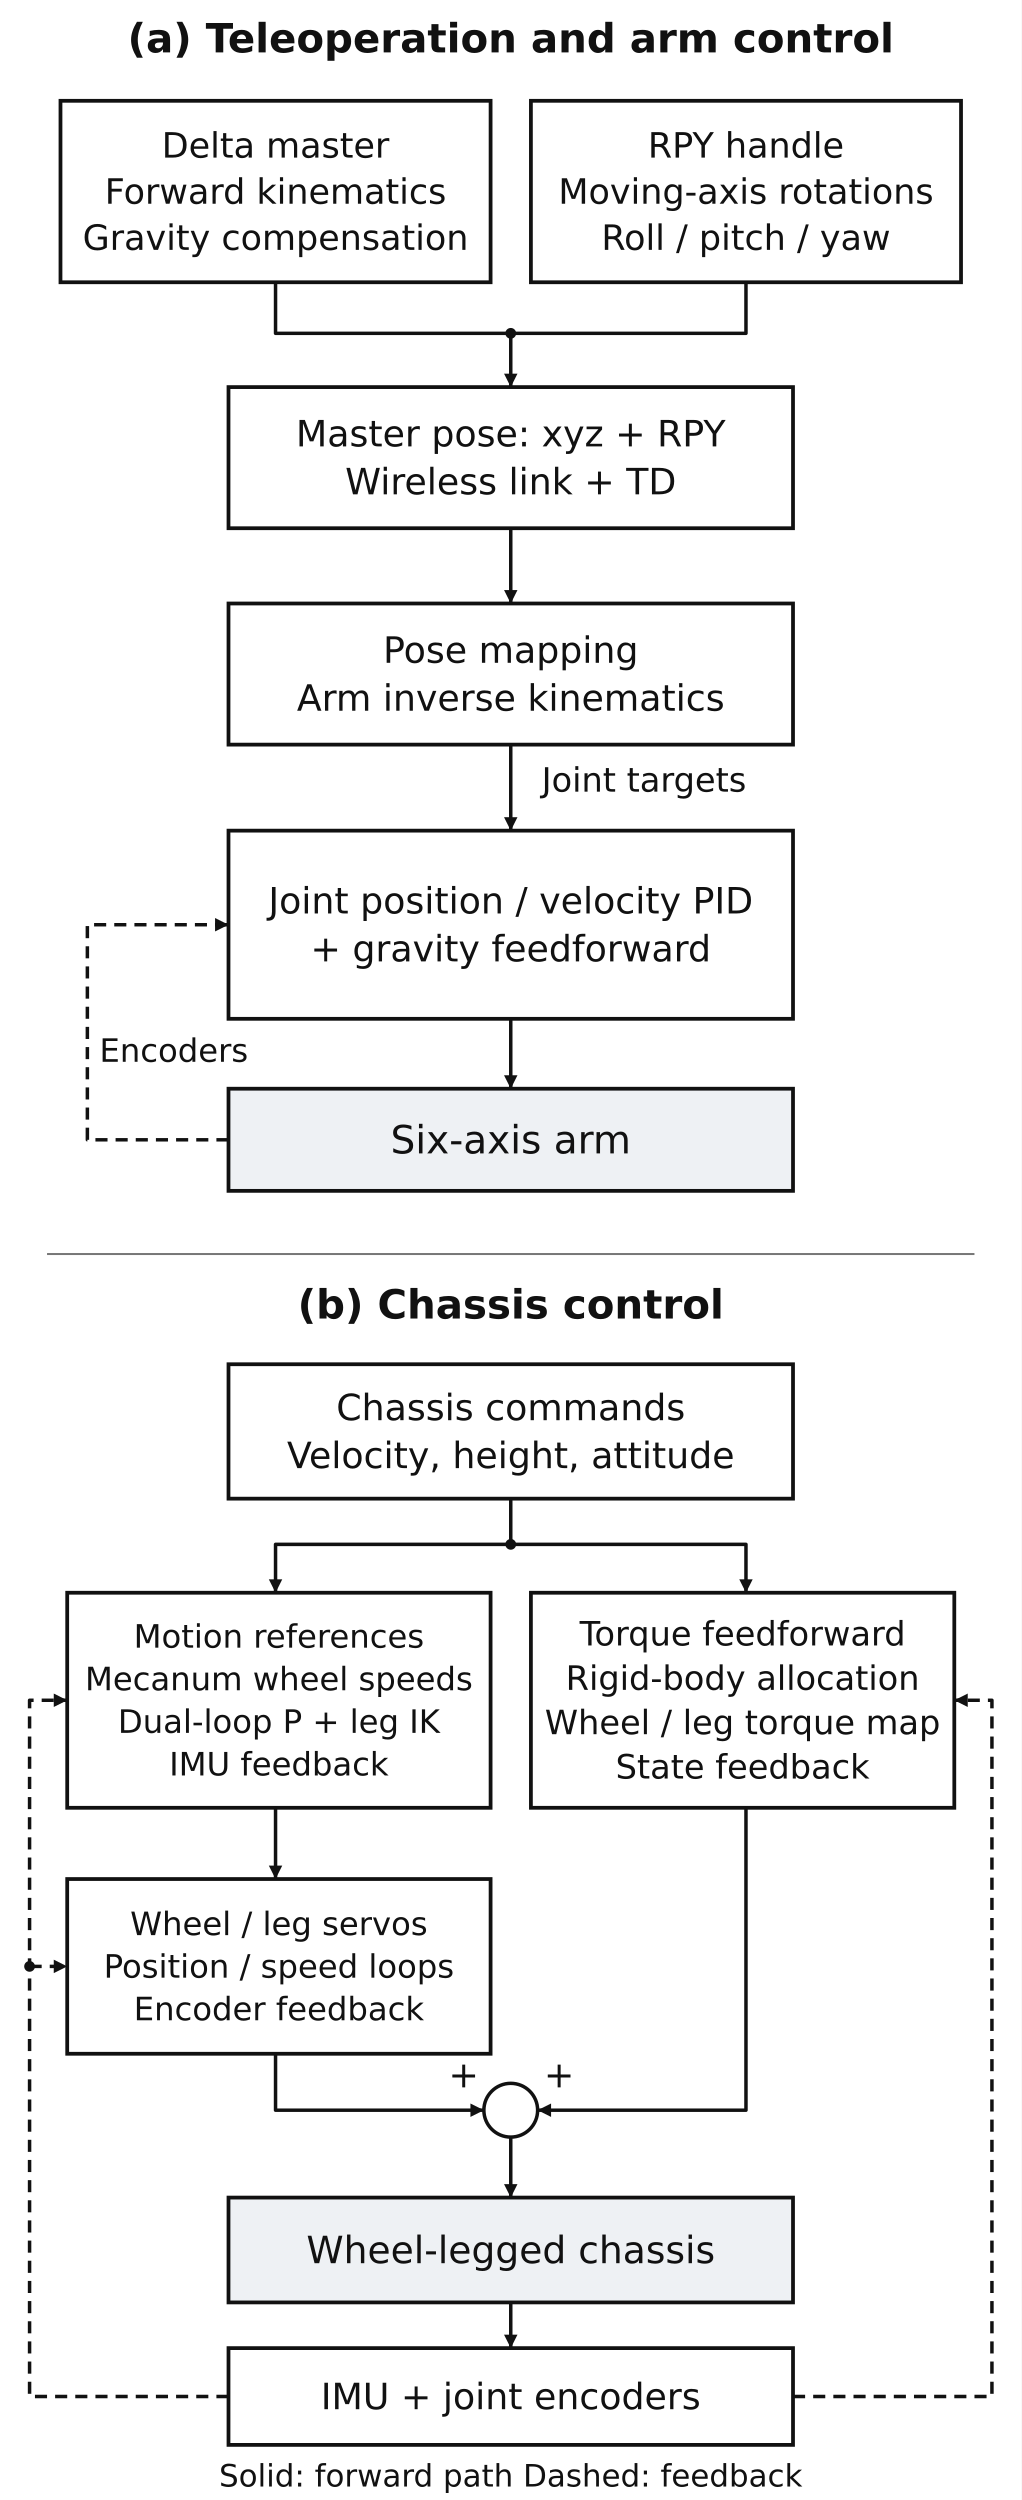
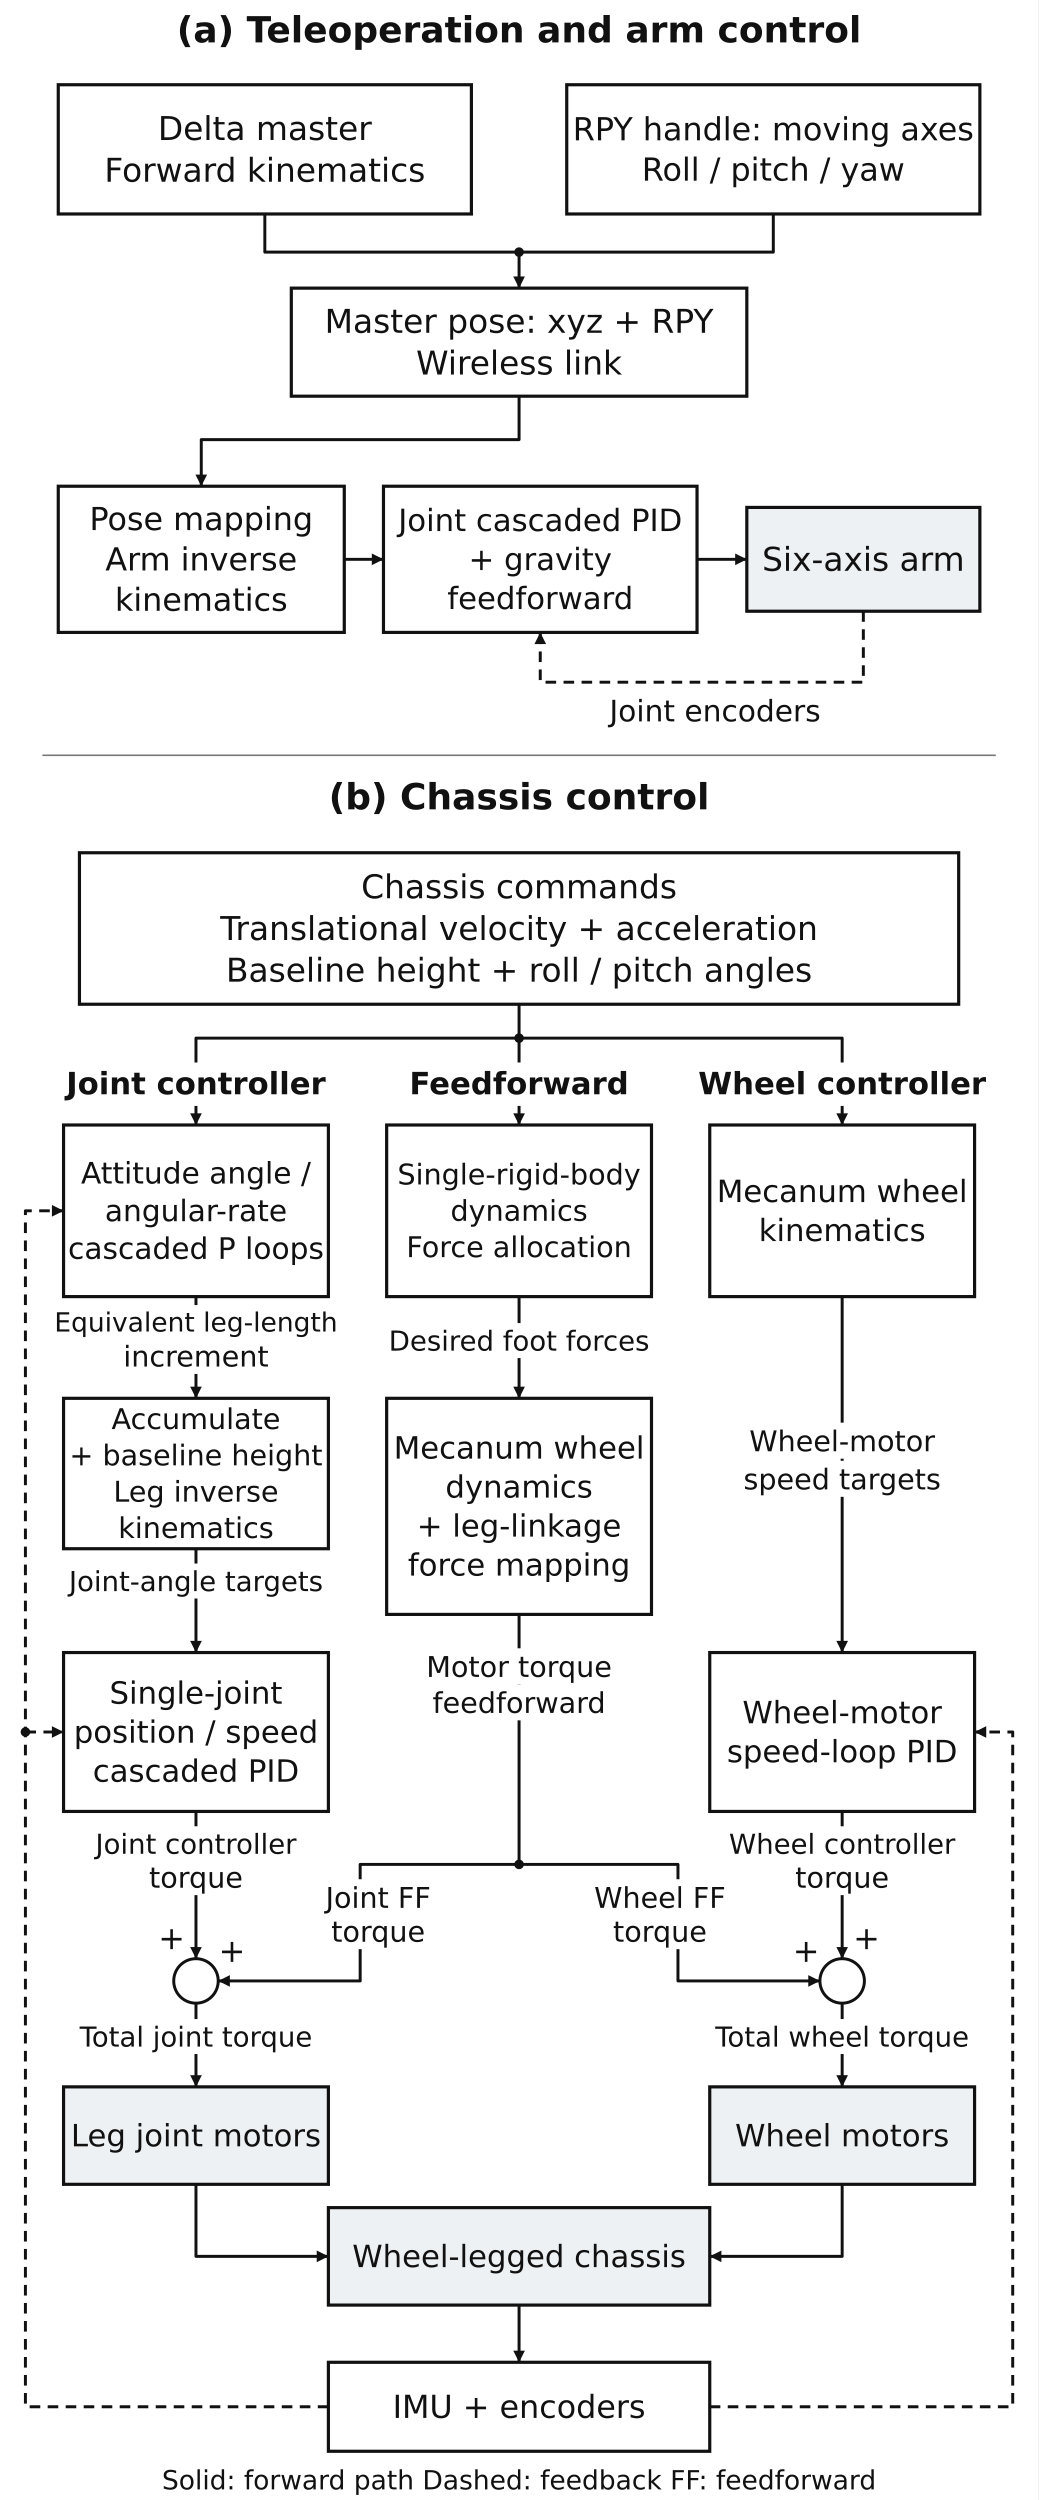
- <svg xmlns="http://www.w3.org/2000/svg" width="760" height="1860" viewBox="0 0 760 1860">
+ <svg xmlns="http://www.w3.org/2000/svg" width="980" height="2360" viewBox="0 0 980 2360">
  <defs>
-     <marker id="arrow" markerWidth="11" markerHeight="10" refX="10" refY="5" orient="auto" markerUnits="userSpaceOnUse">
-       <path d="M0,0 L10,5 L0,10 Z" fill="#111" />
+     <marker id="arrow" markerWidth="12" markerHeight="11" refX="11" refY="5.5" orient="auto" markerUnits="userSpaceOnUse">
+       <path d="M0,0 L11,5.5 L0,11 Z" fill="#111" />
    </marker>
  </defs>
-   <rect width="760" height="1860" fill="white" />
+   <rect width="980" height="2360" fill="white" />
  <g font-family="DejaVu Sans, sans-serif" fill="#111">
-     <text x="380" y="39" text-anchor="middle" font-size="30" font-weight="bold">(a) Teleoperation and arm control</text>
-     <rect x="45" y="75" width="320" height="135" fill="white" stroke="#111" stroke-width="2.8" />
-     <text x="205.0" y="117.28" text-anchor="middle" font-size="26" font-weight="normal">Delta master</text>
-     <text x="205.0" y="151.6" text-anchor="middle" font-size="26" font-weight="normal">Forward kinematics</text>
-     <text x="205.0" y="185.92" text-anchor="middle" font-size="26" font-weight="normal">Gravity compensation</text>
-     <rect x="395" y="75" width="320" height="135" fill="white" stroke="#111" stroke-width="2.8" />
-     <text x="555.0" y="117.28" text-anchor="middle" font-size="26" font-weight="normal">RPY handle</text>
-     <text x="555.0" y="151.6" text-anchor="middle" font-size="26" font-weight="normal">Moving-axis rotations</text>
-     <text x="555.0" y="185.92" text-anchor="middle" font-size="26" font-weight="normal">Roll / pitch / yaw</text>
-     <polyline points="205,210 205,248 380,248" fill="none" stroke="#111" stroke-width="2.6" stroke-linejoin="round" />
-     <polyline points="555,210 555,248 380,248" fill="none" stroke="#111" stroke-width="2.6" stroke-linejoin="round" />
-     <circle cx="380" cy="248" r="4" fill="#111" />
-     <polyline points="380,248 380,288" fill="none" stroke="#111" stroke-width="2.6" stroke-linejoin="round" marker-end="url(#arrow)" />
-     <rect x="170" y="288" width="420" height="105" fill="white" stroke="#111" stroke-width="2.8" />
-     <text x="380.0" y="332.13" text-anchor="middle" font-size="27" font-weight="normal">Master pose: xyz + RPY</text>
-     <text x="380.0" y="367.77" text-anchor="middle" font-size="27" font-weight="normal">Wireless link + TD</text>
-     <polyline points="380,393 380,449" fill="none" stroke="#111" stroke-width="2.6" stroke-linejoin="round" marker-end="url(#arrow)" />
-     <rect x="170" y="449" width="420" height="105" fill="white" stroke="#111" stroke-width="2.8" />
-     <text x="380.0" y="493.13" text-anchor="middle" font-size="27" font-weight="normal">Pose mapping</text>
-     <text x="380.0" y="528.77" text-anchor="middle" font-size="27" font-weight="normal">Arm inverse kinematics</text>
-     <text x="403" y="589" text-anchor="start" font-size="25" font-weight="normal">Joint targets</text>
-     <polyline points="380,554 380,618" fill="none" stroke="#111" stroke-width="2.6" stroke-linejoin="round" marker-end="url(#arrow)" />
-     <rect x="170" y="618" width="420" height="140" fill="white" stroke="#111" stroke-width="2.8" />
-     <text x="380.0" y="679.63" text-anchor="middle" font-size="27" font-weight="normal">Joint position / velocity PID</text>
-     <text x="380.0" y="715.27" text-anchor="middle" font-size="27" font-weight="normal">+ gravity feedforward</text>
-     <polyline points="380,758 380,810" fill="none" stroke="#111" stroke-width="2.6" stroke-linejoin="round" marker-end="url(#arrow)" />
-     <rect x="170" y="810" width="420" height="76" fill="#eef1f4" stroke="#111" stroke-width="2.8" />
-     <text x="380.0" y="858.15" text-anchor="middle" font-size="29" font-weight="normal">Six-axis arm</text>
-     <polyline points="170,848 65,848 65,688 170,688" fill="none" stroke="#111" stroke-width="2.6" stroke-linejoin="round" stroke-dasharray="9 6" marker-end="url(#arrow)" />
-     <text x="74" y="790" text-anchor="start" font-size="24" font-weight="normal">Encoders</text>
-     <line x1="35" y1="933" x2="725" y2="933" stroke="#777" stroke-width="1.5" />
-     <text x="380" y="981" text-anchor="middle" font-size="30" font-weight="bold">(b) Chassis control</text>
-     <rect x="170" y="1015" width="420" height="100" fill="white" stroke="#111" stroke-width="2.8" />
-     <text x="380.0" y="1056.63" text-anchor="middle" font-size="27" font-weight="normal">Chassis commands</text>
-     <text x="380.0" y="1092.27" text-anchor="middle" font-size="27" font-weight="normal">Velocity, height, attitude</text>
-     <polyline points="380,1115 380,1149" fill="none" stroke="#111" stroke-width="2.6" stroke-linejoin="round" />
-     <circle cx="380" cy="1149" r="4" fill="#111" />
-     <polyline points="380,1149 205,1149 205,1185" fill="none" stroke="#111" stroke-width="2.6" stroke-linejoin="round" marker-end="url(#arrow)" />
-     <polyline points="380,1149 555,1149 555,1185" fill="none" stroke="#111" stroke-width="2.6" stroke-linejoin="round" marker-end="url(#arrow)" />
-     <rect x="50" y="1185" width="315" height="160" fill="white" stroke="#111" stroke-width="2.8" />
-     <text x="207.5" y="1225.88" text-anchor="middle" font-size="24" font-weight="normal">Motion references</text>
-     <text x="207.5" y="1257.56" text-anchor="middle" font-size="24" font-weight="normal">Mecanum wheel speeds</text>
-     <text x="207.5" y="1289.24" text-anchor="middle" font-size="24" font-weight="normal">Dual-loop P + leg IK</text>
-     <text x="207.5" y="1320.92" text-anchor="middle" font-size="24" font-weight="normal">IMU feedback</text>
-     <rect x="395" y="1185" width="315" height="160" fill="white" stroke="#111" stroke-width="2.8" />
-     <text x="552.5" y="1224.25" text-anchor="middle" font-size="25" font-weight="normal">Torque feedforward</text>
-     <text x="552.5" y="1257.25" text-anchor="middle" font-size="25" font-weight="normal">Rigid-body allocation</text>
-     <text x="552.5" y="1290.25" text-anchor="middle" font-size="25" font-weight="normal">Wheel / leg torque map</text>
-     <text x="552.5" y="1323.25" text-anchor="middle" font-size="25" font-weight="normal">State feedback</text>
-     <polyline points="205,1345 205,1398" fill="none" stroke="#111" stroke-width="2.6" stroke-linejoin="round" marker-end="url(#arrow)" />
-     <rect x="50" y="1398" width="315" height="130" fill="white" stroke="#111" stroke-width="2.8" />
-     <text x="207.5" y="1439.72" text-anchor="middle" font-size="24" font-weight="normal">Wheel / leg servos</text>
-     <text x="207.5" y="1471.4" text-anchor="middle" font-size="24" font-weight="normal">Position / speed loops</text>
-     <text x="207.5" y="1503.08" text-anchor="middle" font-size="24" font-weight="normal">Encoder feedback</text>
-     <polyline points="205,1528 205,1570 360,1570" fill="none" stroke="#111" stroke-width="2.6" stroke-linejoin="round" marker-end="url(#arrow)" />
-     <polyline points="555,1345 555,1570 400,1570" fill="none" stroke="#111" stroke-width="2.6" stroke-linejoin="round" marker-end="url(#arrow)" />
-     <circle cx="380" cy="1570" r="20" fill="white" stroke="#111" stroke-width="2.6" />
-     <text x="345" y="1553" text-anchor="middle" font-size="27" font-weight="normal">+</text>
-     <text x="416" y="1553" text-anchor="middle" font-size="27" font-weight="normal">+</text>
-     <polyline points="380,1590 380,1635" fill="none" stroke="#111" stroke-width="2.6" stroke-linejoin="round" marker-end="url(#arrow)" />
-     <rect x="170" y="1635" width="420" height="78" fill="#eef1f4" stroke="#111" stroke-width="2.8" />
-     <text x="380.0" y="1683.8" text-anchor="middle" font-size="28" font-weight="normal">Wheel-legged chassis</text>
-     <polyline points="380,1713 380,1747" fill="none" stroke="#111" stroke-width="2.6" stroke-linejoin="round" marker-end="url(#arrow)" />
-     <rect x="170" y="1747" width="420" height="72" fill="white" stroke="#111" stroke-width="2.8" />
-     <text x="380.0" y="1792.45" text-anchor="middle" font-size="27" font-weight="normal">IMU + joint encoders</text>
-     <polyline points="170,1783 22,1783 22,1265 50,1265" fill="none" stroke="#111" stroke-width="2.6" stroke-linejoin="round" stroke-dasharray="9 6" marker-end="url(#arrow)" />
-     <polyline points="22,1463 50,1463" fill="none" stroke="#111" stroke-width="2.6" stroke-linejoin="round" stroke-dasharray="9 6" marker-end="url(#arrow)" />
-     <circle cx="22" cy="1463" r="4" fill="#111" />
-     <polyline points="590,1783 738,1783 738,1265 710,1265" fill="none" stroke="#111" stroke-width="2.6" stroke-linejoin="round" stroke-dasharray="9 6" marker-end="url(#arrow)" />
-     <text x="380" y="1850" text-anchor="middle" font-size="23" font-weight="normal">Solid: forward path     Dashed: feedback</text>
+     <text x="490" y="40" text-anchor="middle" font-size="34" font-weight="bold">(a) Teleoperation and arm control</text>
+     <rect x="55" y="80" width="390" height="122" fill="white" stroke="#111" stroke-width="3" />
+     <text x="250.0" y="132.165" text-anchor="middle" font-size="31" font-weight="normal">Delta master</text>
+     <text x="250.0" y="171.535" text-anchor="middle" font-size="31" font-weight="normal">Forward kinematics</text>
+     <rect x="535" y="80" width="390" height="122" fill="white" stroke="#111" stroke-width="3" />
+     <text x="730.0" y="132.45" text-anchor="middle" font-size="30" font-weight="normal">RPY handle: moving axes</text>
+     <text x="730.0" y="170.55" text-anchor="middle" font-size="30" font-weight="normal">Roll / pitch / yaw</text>
+     <polyline points="250,202 250,238 490,238" fill="none" stroke="#111" stroke-width="2.8" stroke-linejoin="round" />
+     <polyline points="730,202 730,238 490,238" fill="none" stroke="#111" stroke-width="2.8" stroke-linejoin="round" />
+     <circle cx="490" cy="238" r="4.5" fill="#111" />
+     <polyline points="490,238 490,272" fill="none" stroke="#111" stroke-width="2.8" stroke-linejoin="round" marker-end="url(#arrow)" />
+     <rect x="275" y="272" width="430" height="102" fill="white" stroke="#111" stroke-width="3" />
+     <text x="490.0" y="314.165" text-anchor="middle" font-size="31" font-weight="normal">Master pose: xyz + RPY</text>
+     <text x="490.0" y="353.535" text-anchor="middle" font-size="31" font-weight="normal">Wireless link</text>
+     <polyline points="490,374 490,415 190,415 190,459" fill="none" stroke="#111" stroke-width="2.8" stroke-linejoin="round" marker-end="url(#arrow)" />
+     <rect x="55" y="459" width="270" height="138" fill="white" stroke="#111" stroke-width="3" />
+     <text x="190.0" y="500.4" text-anchor="middle" font-size="30" font-weight="normal">Pose mapping</text>
+     <text x="190.0" y="538.5" text-anchor="middle" font-size="30" font-weight="normal">Arm inverse</text>
+     <text x="190.0" y="576.6" text-anchor="middle" font-size="30" font-weight="normal">kinematics</text>
+     <polyline points="325,528 362,528" fill="none" stroke="#111" stroke-width="2.8" stroke-linejoin="round" marker-end="url(#arrow)" />
+     <rect x="362" y="459" width="296" height="138" fill="white" stroke="#111" stroke-width="3" />
+     <text x="510.0" y="501.32" text-anchor="middle" font-size="29" font-weight="normal">Joint cascaded PID</text>
+     <text x="510.0" y="538.15" text-anchor="middle" font-size="29" font-weight="normal">+ gravity</text>
+     <text x="510.0" y="574.98" text-anchor="middle" font-size="29" font-weight="normal">feedforward</text>
+     <polyline points="658,528 705,528" fill="none" stroke="#111" stroke-width="2.8" stroke-linejoin="round" marker-end="url(#arrow)" />
+     <rect x="705" y="479" width="220" height="98" fill="#eef1f4" stroke="#111" stroke-width="3" />
+     <text x="815.0" y="538.85" text-anchor="middle" font-size="31" font-weight="normal">Six-axis arm</text>
+     <polyline points="815,577 815,644 510,644 510,597" fill="none" stroke="#111" stroke-width="2.8" stroke-linejoin="round" stroke-dasharray="10 7" marker-end="url(#arrow)" />
+     <text x="675" y="681" text-anchor="middle" font-size="28" font-weight="normal">Joint encoders</text>
+     <line x1="40" y1="713" x2="940" y2="713" stroke="#777" stroke-width="1.5" />
+     <text x="490" y="764" text-anchor="middle" font-size="34" font-weight="bold">(b) Chassis control</text>
+     <rect x="75" y="805" width="830" height="143" fill="white" stroke="#111" stroke-width="3" />
+     <text x="490.0" y="847.98" text-anchor="middle" font-size="31" font-weight="normal">Chassis commands</text>
+     <text x="490.0" y="887.35" text-anchor="middle" font-size="31" font-weight="normal">Translational velocity + acceleration</text>
+     <text x="490.0" y="926.72" text-anchor="middle" font-size="31" font-weight="normal">Baseline height + roll / pitch angles</text>
+     <polyline points="490,948 490,980" fill="none" stroke="#111" stroke-width="2.8" stroke-linejoin="round" />
+     <circle cx="490" cy="980" r="4.5" fill="#111" />
+     <polyline points="490,980 185,980 185,1062" fill="none" stroke="#111" stroke-width="2.8" stroke-linejoin="round" marker-end="url(#arrow)" />
+     <polyline points="490,980 490,1062" fill="none" stroke="#111" stroke-width="2.8" stroke-linejoin="round" marker-end="url(#arrow)" />
+     <polyline points="490,980 795,980 795,1062" fill="none" stroke="#111" stroke-width="2.8" stroke-linejoin="round" marker-end="url(#arrow)" />
+     <rect x="53" y="1003" width="264" height="41" fill="white" />
+     <text x="185" y="1033" text-anchor="middle" font-size="29" font-weight="bold">Joint controller</text>
+     <rect x="358" y="1003" width="264" height="41" fill="white" />
+     <text x="490" y="1033" text-anchor="middle" font-size="29" font-weight="bold">Feedforward</text>
+     <rect x="663" y="1003" width="264" height="41" fill="white" />
+     <text x="795" y="1033" text-anchor="middle" font-size="29" font-weight="bold">Wheel controller</text>
+     <rect x="60" y="1062" width="250" height="162" fill="white" stroke="#111" stroke-width="3" />
+     <text x="185.0" y="1117.24" text-anchor="middle" font-size="28" font-weight="normal">Attitude angle /</text>
+     <text x="185.0" y="1152.8" text-anchor="middle" font-size="28" font-weight="normal">angular-rate</text>
+     <text x="185.0" y="1188.36" text-anchor="middle" font-size="28" font-weight="normal">cascaded P loops</text>
+     <polyline points="185,1224 185,1320" fill="none" stroke="#111" stroke-width="2.8" stroke-linejoin="round" marker-end="url(#arrow)" />
+     <rect x="61.828" y="1232" width="246.344" height="32" fill="white" />
+     <text x="185" y="1257" text-anchor="middle" font-size="25" font-weight="normal">Equivalent leg-length</text>
+     <rect x="118.867" y="1263" width="132.266" height="34" fill="white" />
+     <text x="185" y="1290" text-anchor="middle" font-size="27" font-weight="normal">increment</text>
+     <rect x="60" y="1320" width="250" height="142" fill="white" stroke="#111" stroke-width="3" />
+     <text x="185.0" y="1349.015" text-anchor="middle" font-size="27" font-weight="normal">Accumulate</text>
+     <text x="185.0" y="1383.305" text-anchor="middle" font-size="27" font-weight="normal">+ baseline height</text>
+     <text x="185.0" y="1417.595" text-anchor="middle" font-size="27" font-weight="normal">Leg inverse</text>
+     <text x="185.0" y="1451.885" text-anchor="middle" font-size="27" font-weight="normal">kinematics</text>
+     <polyline points="185,1462 185,1560" fill="none" stroke="#111" stroke-width="2.8" stroke-linejoin="round" marker-end="url(#arrow)" />
+     <rect x="71.812" y="1476" width="226.375" height="33" fill="white" />
+     <text x="185" y="1502" text-anchor="middle" font-size="26" font-weight="normal">Joint-angle targets</text>
+     <rect x="60" y="1560" width="250" height="150" fill="white" stroke="#111" stroke-width="3" />
+     <text x="185.0" y="1608.32" text-anchor="middle" font-size="29" font-weight="normal">Single-joint</text>
+     <text x="185.0" y="1645.15" text-anchor="middle" font-size="29" font-weight="normal">position / speed</text>
+     <text x="185.0" y="1681.98" text-anchor="middle" font-size="29" font-weight="normal">cascaded PID</text>
+     <polyline points="185,1710 185,1849" fill="none" stroke="#111" stroke-width="2.8" stroke-linejoin="round" marker-end="url(#arrow)" />
+     <rect x="93.523" y="1724" width="182.953" height="33" fill="white" />
+     <text x="185" y="1750" text-anchor="middle" font-size="26" font-weight="normal">Joint controller</text>
+     <rect x="139.891" y="1755" width="90.219" height="34" fill="white" />
+     <text x="185" y="1782" text-anchor="middle" font-size="27" font-weight="normal">torque</text>
+     <rect x="365" y="1062" width="250" height="162" fill="white" stroke="#111" stroke-width="3" />
+     <text x="490.0" y="1118.16" text-anchor="middle" font-size="27" font-weight="normal">Single-rigid-body</text>
+     <text x="490.0" y="1152.45" text-anchor="middle" font-size="27" font-weight="normal">dynamics</text>
+     <text x="490.0" y="1186.74" text-anchor="middle" font-size="27" font-weight="normal">Force allocation</text>
+     <polyline points="490,1224 490,1320" fill="none" stroke="#111" stroke-width="2.8" stroke-linejoin="round" marker-end="url(#arrow)" />
+     <rect x="374.547" y="1249" width="230.906" height="33" fill="white" />
+     <text x="490" y="1275" text-anchor="middle" font-size="26" font-weight="normal">Desired foot forces</text>
+     <rect x="365" y="1320" width="250" height="204" fill="white" stroke="#111" stroke-width="3" />
+     <text x="490.0" y="1376.905" text-anchor="middle" font-size="29" font-weight="normal">Mecanum wheel</text>
+     <text x="490.0" y="1413.735" text-anchor="middle" font-size="29" font-weight="normal">dynamics</text>
+     <text x="490.0" y="1450.565" text-anchor="middle" font-size="29" font-weight="normal">+ leg-linkage</text>
+     <text x="490.0" y="1487.395" text-anchor="middle" font-size="29" font-weight="normal">force mapping</text>
+     <polyline points="490,1524 490,1760" fill="none" stroke="#111" stroke-width="2.8" stroke-linejoin="round" />
+     <rect x="406.93" y="1556" width="166.141" height="34" fill="white" />
+     <text x="490" y="1583" text-anchor="middle" font-size="27" font-weight="normal">Motor torque</text>
+     <rect x="411.82" y="1590" width="156.359" height="34" fill="white" />
+     <text x="490" y="1617" text-anchor="middle" font-size="27" font-weight="normal">feedforward</text>
+     <circle cx="490" cy="1760" r="4.5" fill="#111" />
+     <polyline points="490,1760 340,1760 340,1870 206,1870" fill="none" stroke="#111" stroke-width="2.8" stroke-linejoin="round" marker-end="url(#arrow)" />
+     <polyline points="490,1760 640,1760 640,1870 774,1870" fill="none" stroke="#111" stroke-width="2.8" stroke-linejoin="round" marker-end="url(#arrow)" />
+     <rect x="301.234" y="1774" width="111.531" height="34" fill="white" />
+     <text x="357" y="1801" text-anchor="middle" font-size="27" font-weight="normal">Joint FF</text>
+     <rect x="311.891" y="1806" width="90.219" height="34" fill="white" />
+     <text x="357" y="1833" text-anchor="middle" font-size="27" font-weight="normal">torque</text>
+     <rect x="557.594" y="1774" width="130.812" height="34" fill="white" />
+     <text x="623" y="1801" text-anchor="middle" font-size="27" font-weight="normal">Wheel FF</text>
+     <rect x="577.891" y="1806" width="90.219" height="34" fill="white" />
+     <text x="623" y="1833" text-anchor="middle" font-size="27" font-weight="normal">torque</text>
+     <rect x="670" y="1062" width="250" height="162" fill="white" stroke="#111" stroke-width="3" />
+     <text x="795.0" y="1134.735" text-anchor="middle" font-size="29" font-weight="normal">Mecanum wheel</text>
+     <text x="795.0" y="1171.565" text-anchor="middle" font-size="29" font-weight="normal">kinematics</text>
+     <polyline points="795,1224 795,1560" fill="none" stroke="#111" stroke-width="2.8" stroke-linejoin="round" marker-end="url(#arrow)" />
+     <rect x="711.141" y="1343" width="167.719" height="34" fill="white" />
+     <text x="795" y="1370" text-anchor="middle" font-size="27" font-weight="normal">Wheel-motor</text>
+     <rect x="706.461" y="1379" width="177.078" height="34" fill="white" />
+     <text x="795" y="1406" text-anchor="middle" font-size="27" font-weight="normal">speed targets</text>
+     <rect x="670" y="1560" width="250" height="150" fill="white" stroke="#111" stroke-width="3" />
+     <text x="795.0" y="1626.735" text-anchor="middle" font-size="29" font-weight="normal">Wheel-motor</text>
+     <text x="795.0" y="1663.565" text-anchor="middle" font-size="29" font-weight="normal">speed-loop PID</text>
+     <polyline points="795,1710 795,1849" fill="none" stroke="#111" stroke-width="2.8" stroke-linejoin="round" marker-end="url(#arrow)" />
+     <rect x="694.25" y="1724" width="201.5" height="33" fill="white" />
+     <text x="795" y="1750" text-anchor="middle" font-size="26" font-weight="normal">Wheel controller</text>
+     <rect x="749.891" y="1755" width="90.219" height="34" fill="white" />
+     <text x="795" y="1782" text-anchor="middle" font-size="27" font-weight="normal">torque</text>
+     <circle cx="185" cy="1870" r="21" fill="white" stroke="#111" stroke-width="2.8" />
+     <text x="162" y="1840" text-anchor="middle" font-size="30" font-weight="normal">+</text>
+     <text x="219" y="1852" text-anchor="middle" font-size="30" font-weight="normal">+</text>
+     <circle cx="795" cy="1870" r="21" fill="white" stroke="#111" stroke-width="2.8" />
+     <text x="818" y="1840" text-anchor="middle" font-size="30" font-weight="normal">+</text>
+     <text x="761" y="1852" text-anchor="middle" font-size="30" font-weight="normal">+</text>
+     <polyline points="185,1891 185,1970" fill="none" stroke="#111" stroke-width="2.8" stroke-linejoin="round" marker-end="url(#arrow)" />
+     <polyline points="795,1891 795,1970" fill="none" stroke="#111" stroke-width="2.8" stroke-linejoin="round" marker-end="url(#arrow)" />
+     <rect x="82.656" y="1906" width="204.688" height="33" fill="white" />
+     <text x="185" y="1932" text-anchor="middle" font-size="26" font-weight="normal">Total joint torque</text>
+     <rect x="682.602" y="1906" width="224.797" height="33" fill="white" />
+     <text x="795" y="1932" text-anchor="middle" font-size="26" font-weight="normal">Total wheel torque</text>
+     <rect x="60" y="1970" width="250" height="92" fill="#eef1f4" stroke="#111" stroke-width="3" />
+     <text x="185.0" y="2026.15" text-anchor="middle" font-size="29" font-weight="normal">Leg joint motors</text>
+     <rect x="670" y="1970" width="250" height="92" fill="#eef1f4" stroke="#111" stroke-width="3" />
+     <text x="795.0" y="2026.15" text-anchor="middle" font-size="29" font-weight="normal">Wheel motors</text>
+     <polyline points="185,2062 185,2130 310,2130" fill="none" stroke="#111" stroke-width="2.8" stroke-linejoin="round" marker-end="url(#arrow)" />
+     <polyline points="795,2062 795,2130 670,2130" fill="none" stroke="#111" stroke-width="2.8" stroke-linejoin="round" marker-end="url(#arrow)" />
+     <rect x="310" y="2084" width="360" height="92" fill="#eef1f4" stroke="#111" stroke-width="3" />
+     <text x="490.0" y="2140.15" text-anchor="middle" font-size="29" font-weight="normal">Wheel-legged chassis</text>
+     <polyline points="490,2176 490,2230" fill="none" stroke="#111" stroke-width="2.8" stroke-linejoin="round" marker-end="url(#arrow)" />
+     <rect x="310" y="2230" width="360" height="84" fill="white" stroke="#111" stroke-width="3" />
+     <text x="490.0" y="2282.5" text-anchor="middle" font-size="30" font-weight="normal">IMU + encoders</text>
+     <polyline points="310,2272 24,2272 24,1143 60,1143" fill="none" stroke="#111" stroke-width="2.8" stroke-linejoin="round" stroke-dasharray="10 7" marker-end="url(#arrow)" />
+     <polyline points="24,1635 60,1635" fill="none" stroke="#111" stroke-width="2.8" stroke-linejoin="round" stroke-dasharray="10 7" marker-end="url(#arrow)" />
+     <circle cx="24" cy="1635" r="4.5" fill="#111" />
+     <polyline points="670,2272 956,2272 956,1635 920,1635" fill="none" stroke="#111" stroke-width="2.8" stroke-linejoin="round" stroke-dasharray="10 7" marker-end="url(#arrow)" />
+     <text x="490" y="2350" text-anchor="middle" font-size="25" font-weight="normal">Solid: forward path   Dashed: feedback   FF: feedforward</text>
  </g>
</svg>
